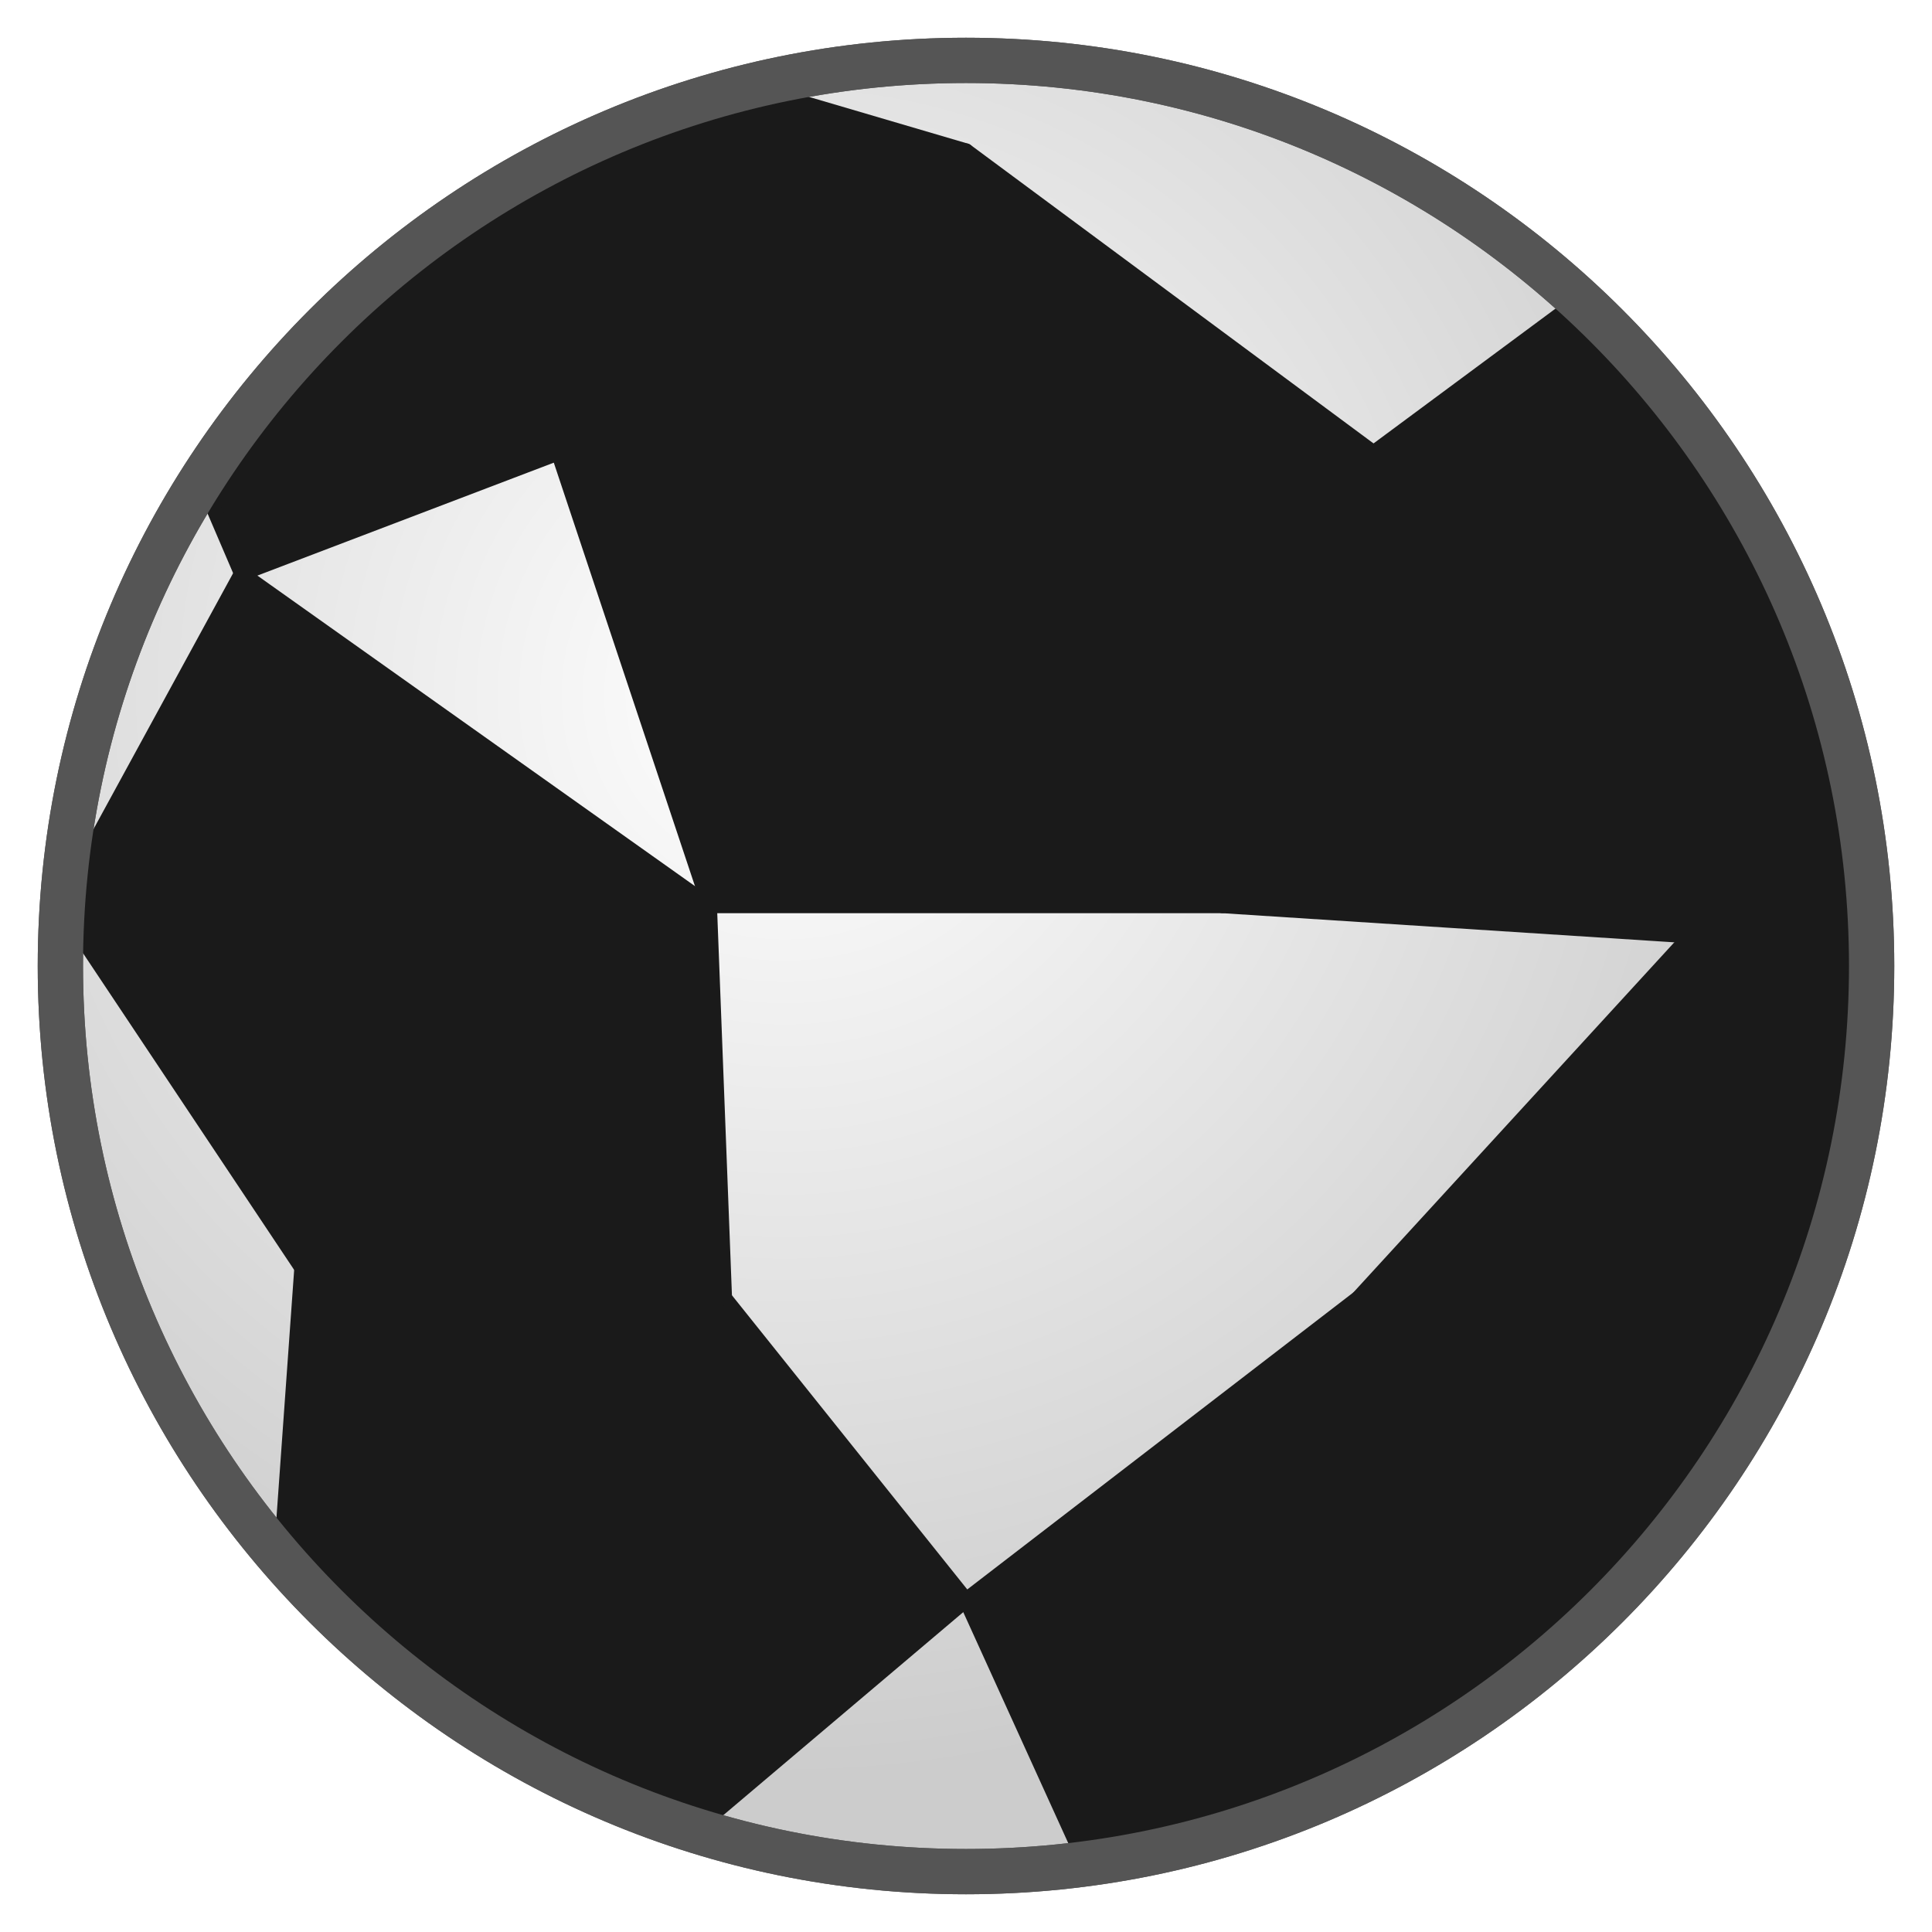
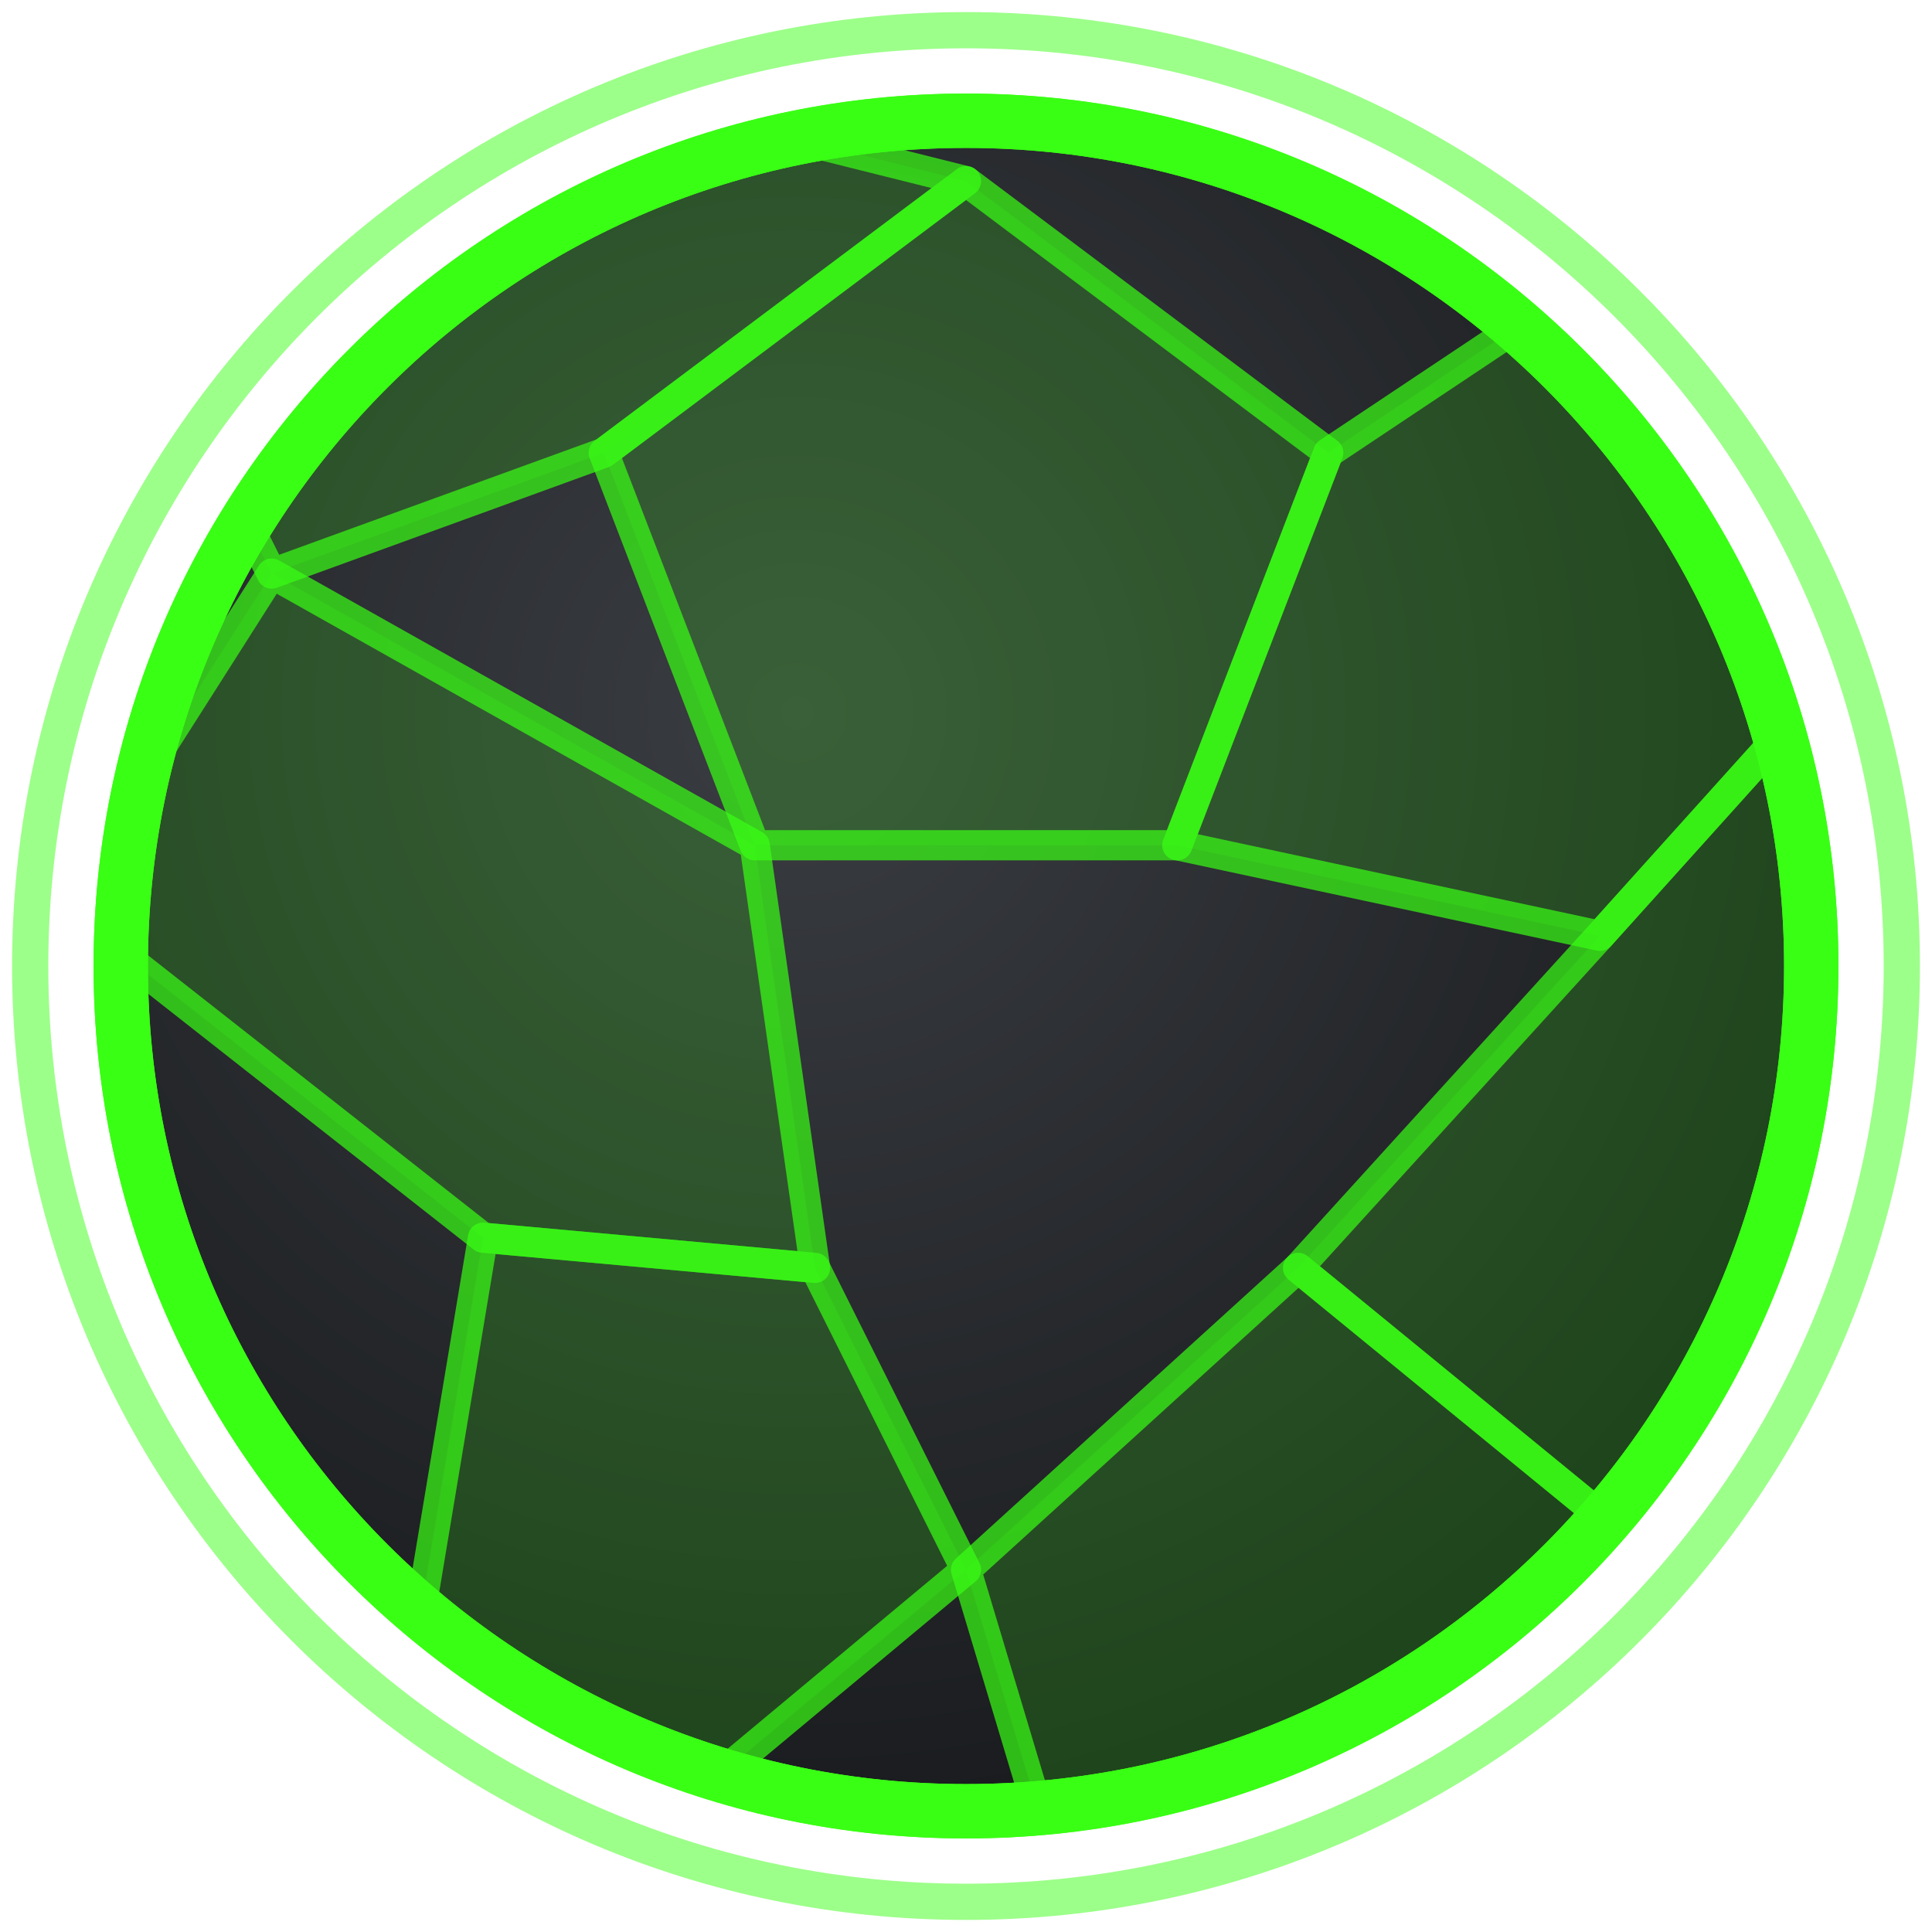
<svg xmlns="http://www.w3.org/2000/svg" viewBox="0 0 64 64">
  <defs>
    <clipPath id="c">
-       <circle cx="32" cy="32" r="30" />
+       <circle cx="32" cy="32" r="28" />
    </clipPath>
-     <radialGradient id="g" cx="40%" cy="35%" r="60%">
-       <stop offset="0%" stop-color="#ffffff" />
-       <stop offset="100%" stop-color="#cccccc" />
+     <radialGradient id="bg" cx="40%" cy="35%" r="65%">
+       <stop offset="0%" stop-color="#3a3d42" />
+       <stop offset="100%" stop-color="#1a1c1f" />
    </radialGradient>
  </defs>
-   <circle cx="32" cy="32" r="30" fill="url(#g)" stroke="#555" stroke-width="1.5" />
-   <g clip-path="url(#c)" fill="#1a1a1a" stroke="#1a1a1a" stroke-width="0.5" stroke-linejoin="round">
-     <polygon points="32,5 45.5,15 40.5,30 23.5,30 18.5,15" />
-     <polygon points="45.5,15 59,5 66,20 56,31 40.5,30" />
-     <polygon points="56,31 66,20 66,44 57,52 45,43" />
-     <polygon points="45,43 57,52 51,64 37,64 32,53" />
-     <polygon points="32,53 19,64 9,56 10,42 24,43" />
-     <polygon points="24,43 10,42 2,30 8,19 23.5,30" />
-     <polygon points="18.5,15 8,19 2,5 15,0 32,5" />
+   <circle cx="32" cy="32" r="31" fill="none" stroke="#39ff14" stroke-width="1.2" opacity="0.5" />
+   <circle cx="32" cy="32" r="28" fill="url(#bg)" stroke="#39ff14" stroke-width="1.8" />
+   <g clip-path="url(#c)" fill="#39ff14" fill-opacity="0.18" stroke="#39ff14" stroke-width="1" stroke-linejoin="round" stroke-opacity="0.7">
+     <polygon points="32,6 44,15 39,28 25,28 20,15" />
+     <polygon points="44,15 56,7 62,21 53,31 39,28" />
+     <polygon points="53,31 62,21 62,43 54,51 43,42" />
+     <polygon points="43,42 54,51 48,62 35,62 32,52" />
+     <polygon points="32,52 20,62 14,53 16,41 27,42" />
+     <polygon points="27,42 16,41 2,30 9,19 25,28" />
+     <polygon points="20,15 9,19 3,7 16,2 32,6" />
  </g>
-   <circle cx="32" cy="32" r="30" fill="none" stroke="#555" stroke-width="1.5" />
+   <circle cx="32" cy="32" r="28" fill="none" stroke="#39ff14" stroke-width="1.8" />
</svg>
